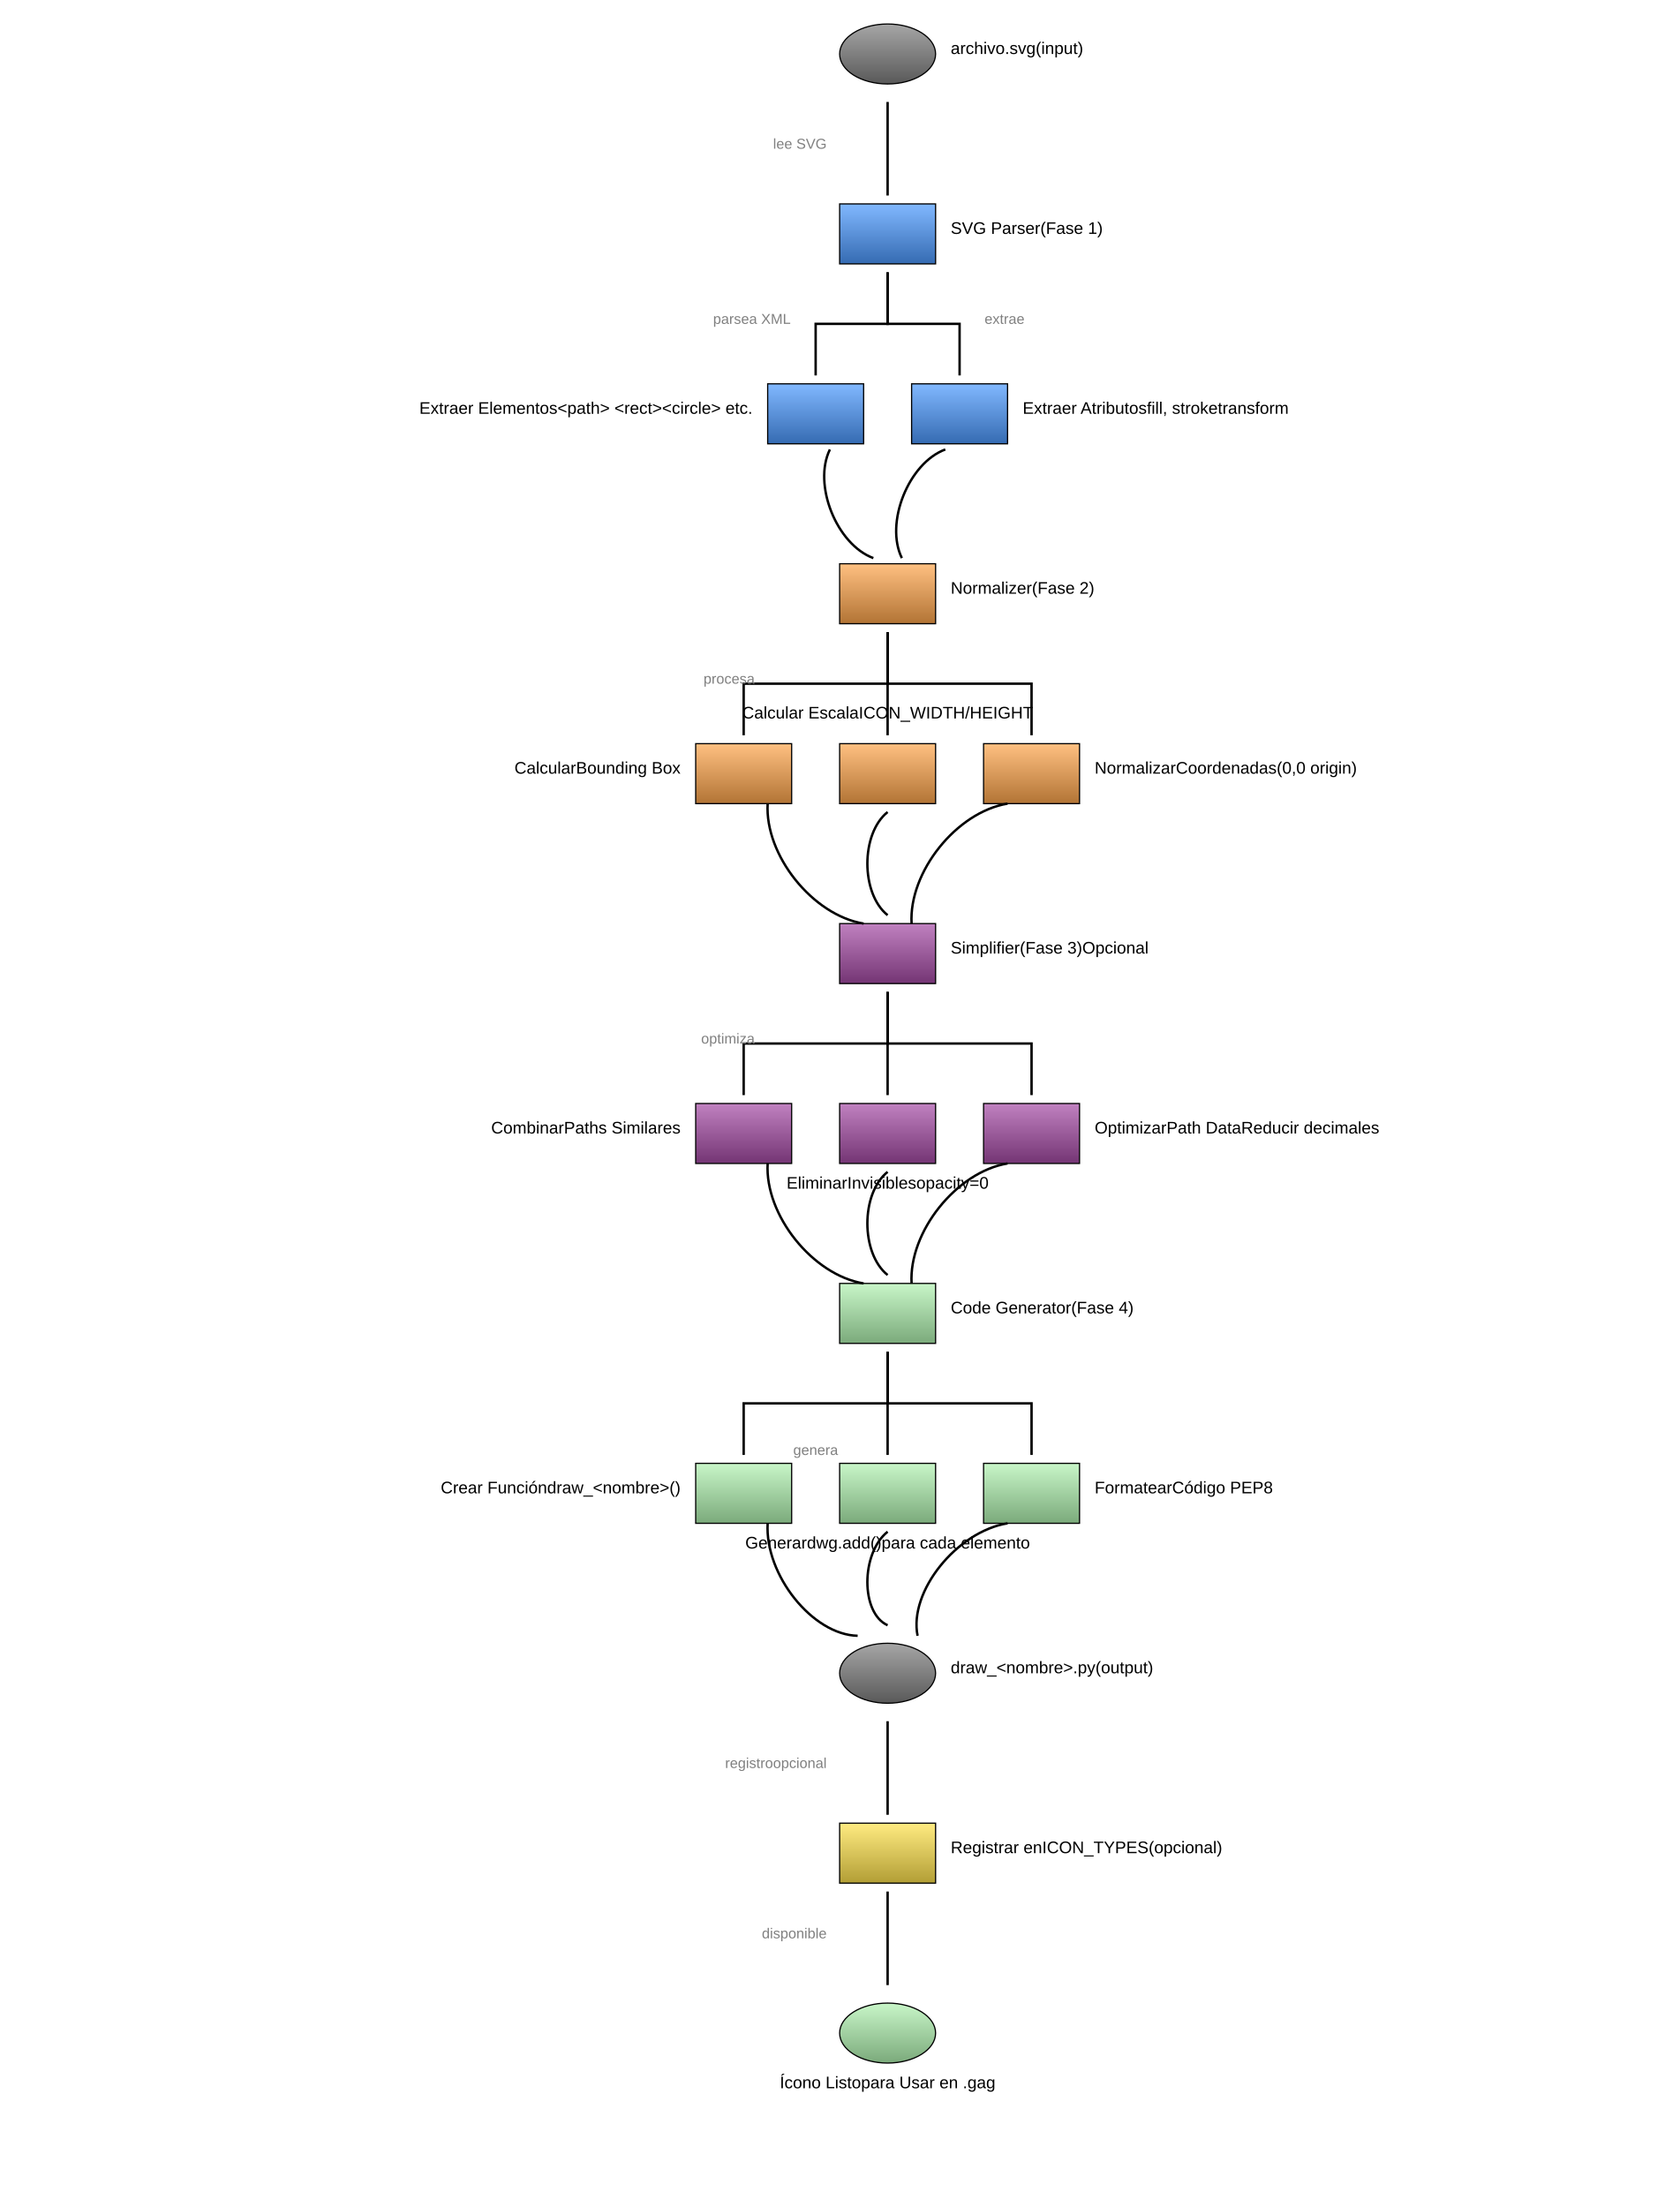
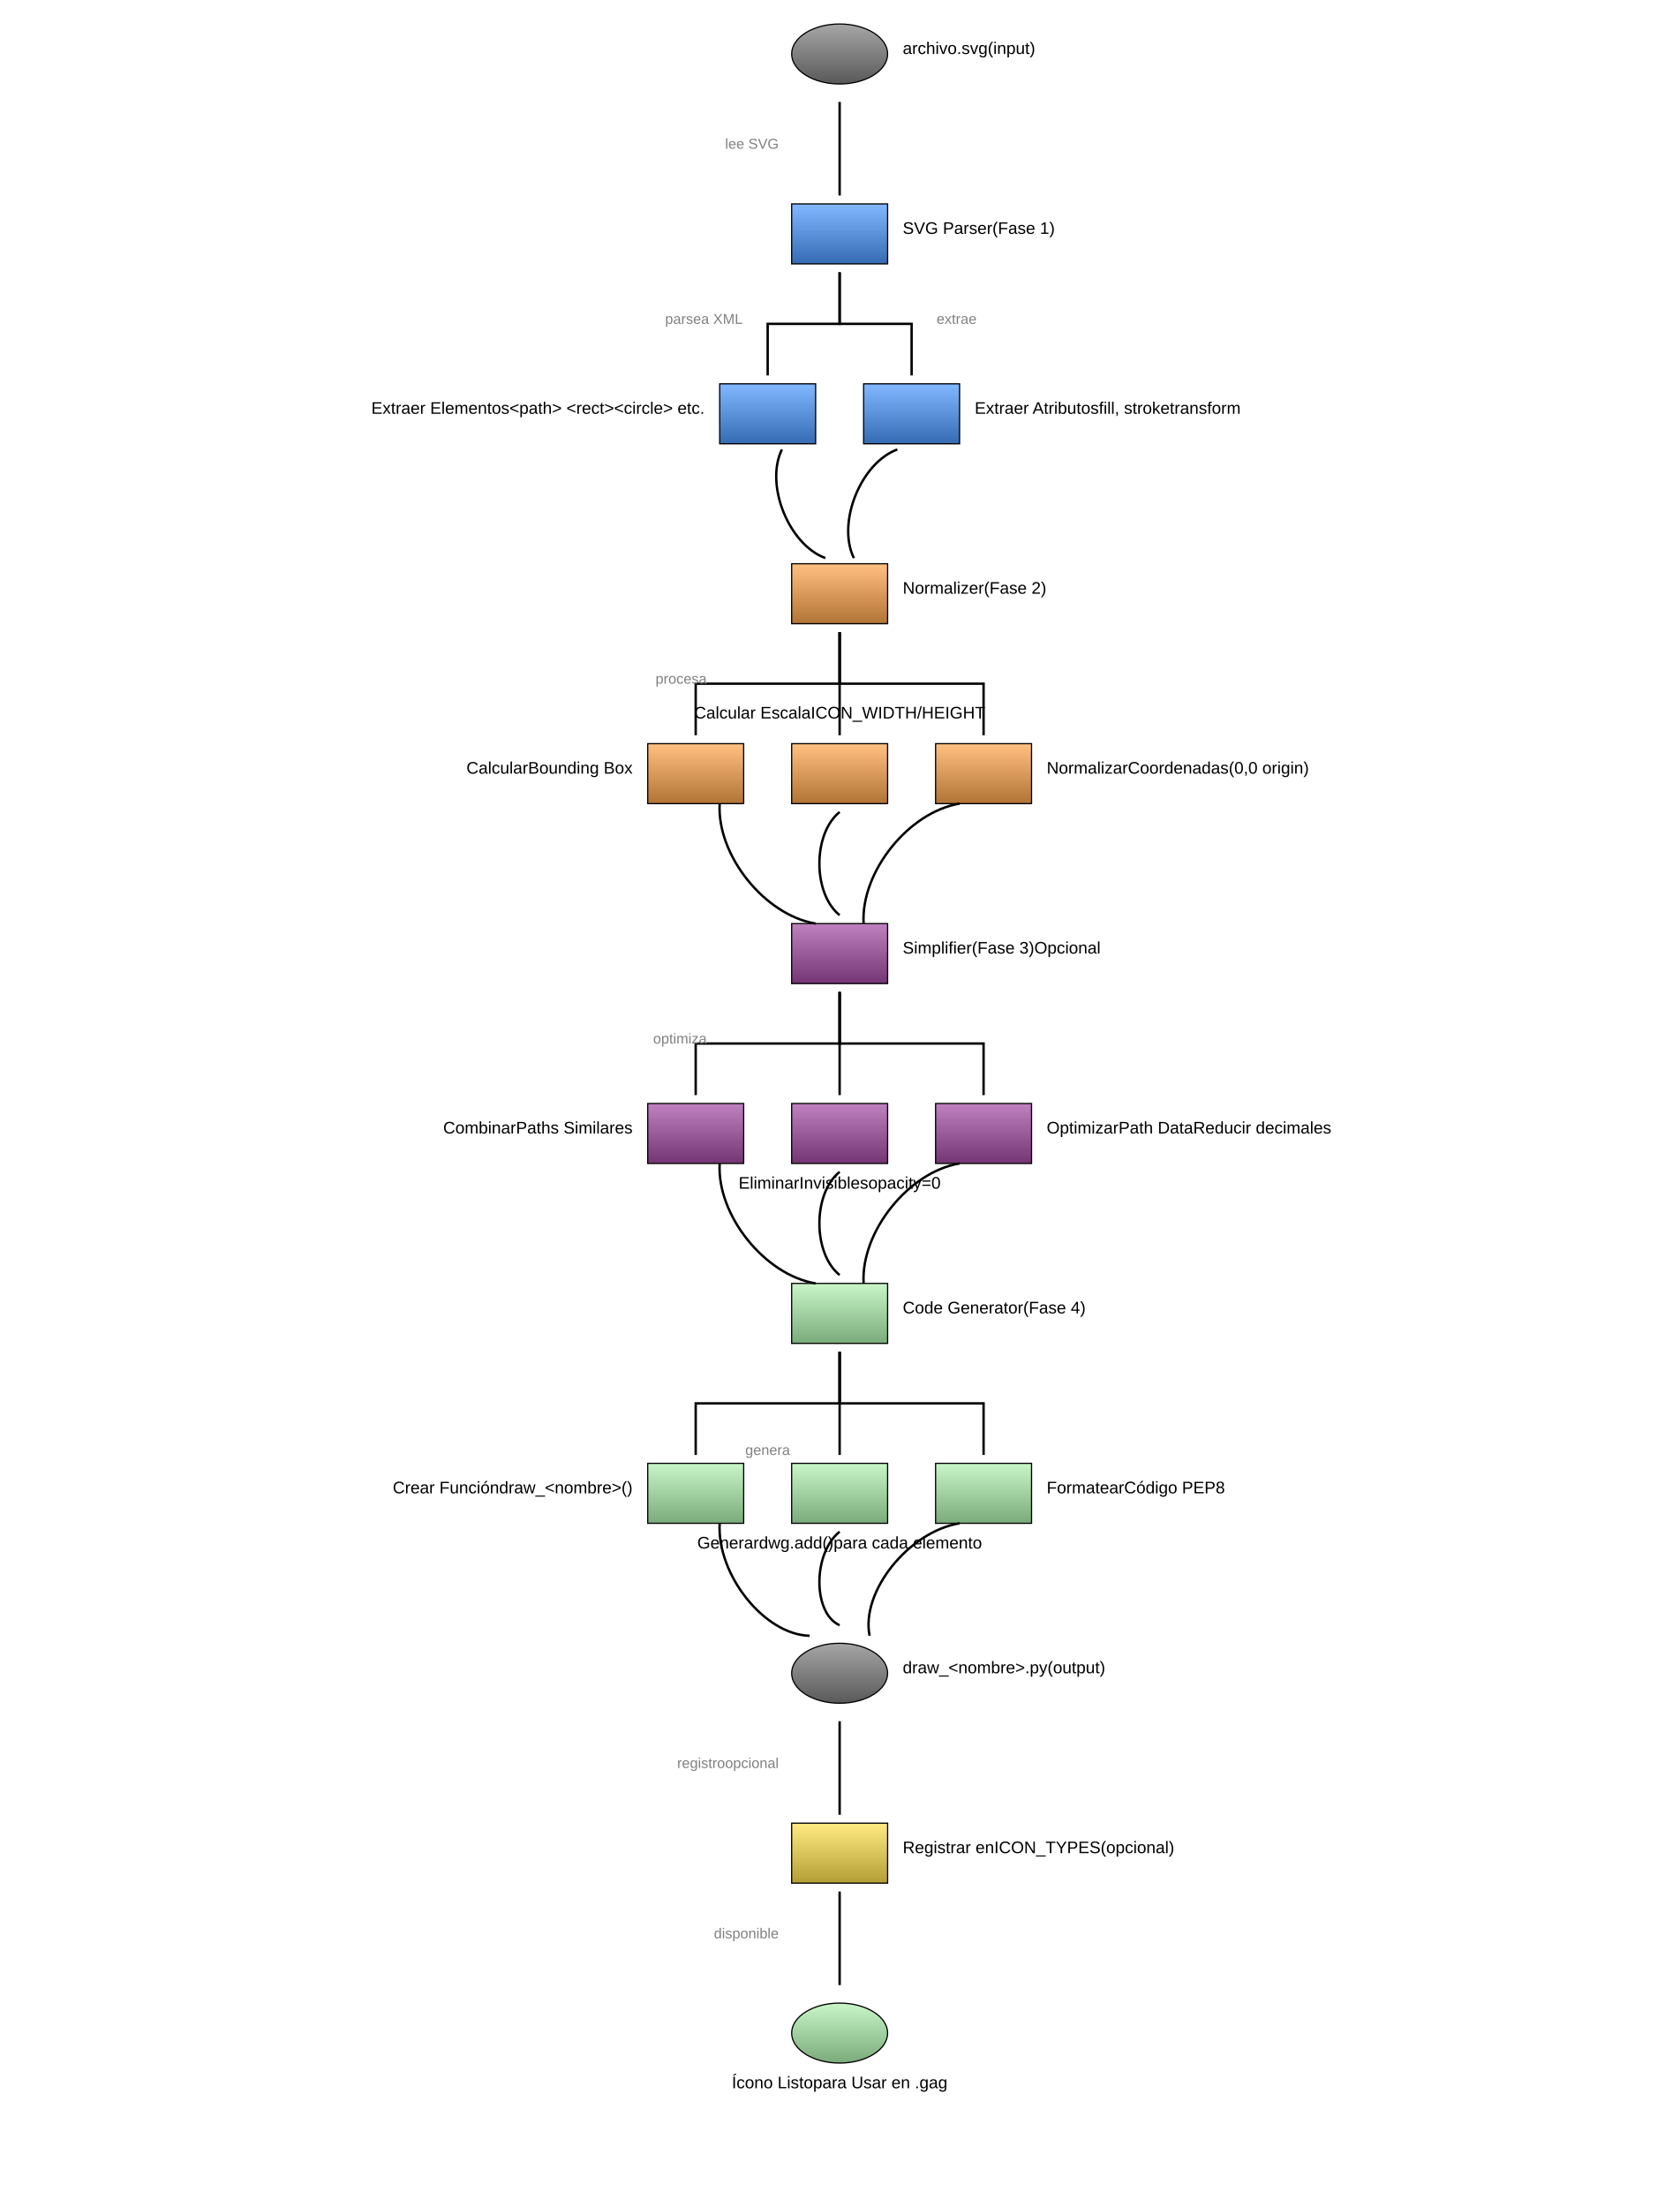
<svg xmlns="http://www.w3.org/2000/svg" baseProfile="full" height="1840" version="1.1" viewBox="0,0,1400,1840" width="1400">
  <defs>
    <marker id="arrow-end" markerHeight="10" markerWidth="10" orient="auto" refX="10" refY="5">
      <path d="M 0 0 L 10 5 L 0 10 z" fill="black" />
    </marker>
    <marker id="arrow-start" markerHeight="10" markerWidth="10" orient="auto" refX="0" refY="5">
      <path d="M 10 0 L 0 5 L 10 10 z" fill="black" />
    </marker>
    <linearGradient id="gradient-input_svg" x1="0%" x2="0%" y1="0%" y2="100%">
      <stop offset="0%" stop-color="#a6a6a6" />
      <stop offset="100%" stop-color="#595959" />
    </linearGradient>
    <linearGradient id="gradient-parser" x1="0%" x2="0%" y1="0%" y2="100%">
      <stop offset="0%" stop-color="#81b8ff" />
      <stop offset="100%" stop-color="#356bb2" />
    </linearGradient>
    <linearGradient id="gradient-extract_elements" x1="0%" x2="0%" y1="0%" y2="100%">
      <stop offset="0%" stop-color="#81b8ff" />
      <stop offset="100%" stop-color="#356bb2" />
    </linearGradient>
    <linearGradient id="gradient-extract_attrs" x1="0%" x2="0%" y1="0%" y2="100%">
      <stop offset="0%" stop-color="#81b8ff" />
      <stop offset="100%" stop-color="#356bb2" />
    </linearGradient>
    <linearGradient id="gradient-normalizer" x1="0%" x2="0%" y1="0%" y2="100%">
      <stop offset="0%" stop-color="#ffc081" />
      <stop offset="100%" stop-color="#b27435" />
    </linearGradient>
    <linearGradient id="gradient-calc_bbox" x1="0%" x2="0%" y1="0%" y2="100%">
      <stop offset="0%" stop-color="#ffc081" />
      <stop offset="100%" stop-color="#b27435" />
    </linearGradient>
    <linearGradient id="gradient-calc_scale" x1="0%" x2="0%" y1="0%" y2="100%">
      <stop offset="0%" stop-color="#ffc081" />
      <stop offset="100%" stop-color="#b27435" />
    </linearGradient>
    <linearGradient id="gradient-normalize_coords" x1="0%" x2="0%" y1="0%" y2="100%">
      <stop offset="0%" stop-color="#ffc081" />
      <stop offset="100%" stop-color="#b27435" />
    </linearGradient>
    <linearGradient id="gradient-simplifier" x1="0%" x2="0%" y1="0%" y2="100%">
      <stop offset="0%" stop-color="#c081c0" />
      <stop offset="100%" stop-color="#743574" />
    </linearGradient>
    <linearGradient id="gradient-combine_paths" x1="0%" x2="0%" y1="0%" y2="100%">
      <stop offset="0%" stop-color="#c081c0" />
      <stop offset="100%" stop-color="#743574" />
    </linearGradient>
    <linearGradient id="gradient-remove_invisible" x1="0%" x2="0%" y1="0%" y2="100%">
      <stop offset="0%" stop-color="#c081c0" />
      <stop offset="100%" stop-color="#743574" />
    </linearGradient>
    <linearGradient id="gradient-optimize_paths" x1="0%" x2="0%" y1="0%" y2="100%">
      <stop offset="0%" stop-color="#c081c0" />
      <stop offset="100%" stop-color="#743574" />
    </linearGradient>
    <linearGradient id="gradient-codegen" x1="0%" x2="0%" y1="0%" y2="100%">
      <stop offset="0%" stop-color="#c8f6c8" />
      <stop offset="100%" stop-color="#7baa7b" />
    </linearGradient>
    <linearGradient id="gradient-create_function" x1="0%" x2="0%" y1="0%" y2="100%">
      <stop offset="0%" stop-color="#c8f6c8" />
      <stop offset="100%" stop-color="#7baa7b" />
    </linearGradient>
    <linearGradient id="gradient-generate_paths" x1="0%" x2="0%" y1="0%" y2="100%">
      <stop offset="0%" stop-color="#c8f6c8" />
      <stop offset="100%" stop-color="#7baa7b" />
    </linearGradient>
    <linearGradient id="gradient-format_code" x1="0%" x2="0%" y1="0%" y2="100%">
      <stop offset="0%" stop-color="#c8f6c8" />
      <stop offset="100%" stop-color="#7baa7b" />
    </linearGradient>
    <linearGradient id="gradient-output_py" x1="0%" x2="0%" y1="0%" y2="100%">
      <stop offset="0%" stop-color="#a6a6a6" />
      <stop offset="100%" stop-color="#595959" />
    </linearGradient>
    <linearGradient id="gradient-register" x1="0%" x2="0%" y1="0%" y2="100%">
      <stop offset="0%" stop-color="#ffeb81" />
      <stop offset="100%" stop-color="#b29e35" />
    </linearGradient>
    <linearGradient id="gradient-ready" x1="0%" x2="0%" y1="0%" y2="100%">
      <stop offset="0%" stop-color="#c8f6c8" />
      <stop offset="100%" stop-color="#7baa7b" />
    </linearGradient>
  </defs>
-   <ellipse cx="740.0" cy="45.0" fill="url(#gradient-input_svg)" rx="40.0" ry="25.0" stroke="black" />
-   <rect fill="url(#gradient-parser)" height="50" stroke="black" width="80" x="700.0" y="170" />
-   <rect fill="url(#gradient-extract_elements)" height="50" stroke="black" width="80" x="640.0" y="320" />
-   <rect fill="url(#gradient-extract_attrs)" height="50" stroke="black" width="80" x="760.0" y="320" />
-   <rect fill="url(#gradient-normalizer)" height="50" stroke="black" width="80" x="700.0" y="470" />
-   <rect fill="url(#gradient-calc_bbox)" height="50" stroke="black" width="80" x="580.0" y="620" />
-   <rect fill="url(#gradient-calc_scale)" height="50" stroke="black" width="80" x="700.0" y="620" />
-   <rect fill="url(#gradient-normalize_coords)" height="50" stroke="black" width="80" x="820.0" y="620" />
-   <rect fill="url(#gradient-simplifier)" height="50" stroke="black" width="80" x="700.0" y="770" />
-   <rect fill="url(#gradient-combine_paths)" height="50" stroke="black" width="80" x="580.0" y="920" />
-   <rect fill="url(#gradient-remove_invisible)" height="50" stroke="black" width="80" x="700.0" y="920" />
-   <rect fill="url(#gradient-optimize_paths)" height="50" stroke="black" width="80" x="820.0" y="920" />
-   <rect fill="url(#gradient-codegen)" height="50" stroke="black" width="80" x="700.0" y="1070" />
-   <rect fill="url(#gradient-create_function)" height="50" stroke="black" width="80" x="580.0" y="1220" />
-   <rect fill="url(#gradient-generate_paths)" height="50" stroke="black" width="80" x="700.0" y="1220" />
-   <rect fill="url(#gradient-format_code)" height="50" stroke="black" width="80" x="820.0" y="1220" />
-   <ellipse cx="740.0" cy="1395.0" fill="url(#gradient-output_py)" rx="40.0" ry="25.0" stroke="black" />
-   <rect fill="url(#gradient-register)" height="50" stroke="black" width="80" x="700.0" y="1520" />
-   <ellipse cx="740.0" cy="1695.0" fill="url(#gradient-ready)" rx="40.0" ry="25.0" stroke="black" />
-   <line stroke="black" stroke-width="2" x1="740.0" x2="740.0" y1="85.0" y2="163.0" />
-   <polyline fill="none" points="740.0,227.0 740.0,270.0 680.0,270.0 680.0,313.0" stroke="black" stroke-width="2" />
-   <polyline fill="none" points="740.0,227.0 740.0,270.0 800.0,270.0 800.0,313.0" stroke="black" stroke-width="2" />
-   <path d="M 691.885,374.711 C 677.5,404.0 697.5,454.0 728.115,465.289" fill="none" stroke="black" stroke-width="2" />
-   <path d="M 788.115,374.711 C 757.5,386.0 737.5,436.0 751.885,465.289" fill="none" stroke="black" stroke-width="2" />
-   <polyline fill="none" points="740.0,527.0 740.0,570.0 620.0,570.0 620.0,613.0" stroke="black" stroke-width="2" />
-   <polyline fill="none" points="740.0,527.0 740.0,613.0" stroke="black" stroke-width="2" />
-   <polyline fill="none" points="740.0,527.0 740.0,570.0 860.0,570.0 860.0,613.0" stroke="black" stroke-width="2" />
-   <path d="M 639.99,669.988 C 637.5,713.0 677.5,763.0 720.01,770.012" fill="none" stroke="black" stroke-width="2" />
-   <path d="M 740.0,677.0 C 717.5,695.0 717.5,745.0 740.0,763.0" fill="none" stroke="black" stroke-width="2" />
-   <path d="M 840.01,669.988 C 797.5,677.0 757.5,727.0 759.99,770.012" fill="none" stroke="black" stroke-width="2" />
-   <polyline fill="none" points="740.0,827.0 740.0,870.0 620.0,870.0 620.0,913.0" stroke="black" stroke-width="2" />
-   <polyline fill="none" points="740.0,827.0 740.0,913.0" stroke="black" stroke-width="2" />
-   <polyline fill="none" points="740.0,827.0 740.0,870.0 860.0,870.0 860.0,913.0" stroke="black" stroke-width="2" />
-   <path d="M 639.99,969.988 C 637.5,1013.0 677.5,1063.0 720.01,1070.012" fill="none" stroke="black" stroke-width="2" />
-   <path d="M 740.0,977.0 C 717.5,995.0 717.5,1045.0 740.0,1063.0" fill="none" stroke="black" stroke-width="2" />
-   <path d="M 840.01,969.988 C 797.5,977.0 757.5,1027.0 759.99,1070.012" fill="none" stroke="black" stroke-width="2" />
-   <polyline fill="none" points="740.0,1127.0 740.0,1170.0 620.0,1170.0 620.0,1213.0" stroke="black" stroke-width="2" />
-   <polyline fill="none" points="740.0,1127.0 740.0,1213.0" stroke="black" stroke-width="2" />
-   <polyline fill="none" points="740.0,1127.0 740.0,1170.0 860.0,1170.0 860.0,1213.0" stroke="black" stroke-width="2" />
-   <path d="M 639.99,1269.988 C 637.5,1313.0 677.5,1363.0 715.012,1363.765" fill="none" stroke="black" stroke-width="2" />
-   <path d="M 740.0,1277.0 C 717.5,1295.0 717.5,1345.0 740.0,1355.0" fill="none" stroke="black" stroke-width="2" />
-   <path d="M 840.01,1269.988 C 797.5,1277.0 757.5,1327.0 764.988,1363.765" fill="none" stroke="black" stroke-width="2" />
-   <line stroke="black" stroke-width="2" x1="740.0" x2="740.0" y1="1435.0" y2="1513.0" />
-   <line stroke="black" stroke-width="2" x1="740.0" x2="740.0" y1="1577.0" y2="1655.0" />
-   <text fill="black" font-family="Arial, sans-serif" font-size="14px" text-anchor="start" x="792.6" y="45.0">archivo.svg
+   <ellipse cx="700.0" cy="45.0" fill="url(#gradient-input_svg)" rx="40.0" ry="25.0" stroke="black" />
+   <rect fill="url(#gradient-parser)" height="50" stroke="black" width="80" x="660.0" y="170" />
+   <rect fill="url(#gradient-extract_elements)" height="50" stroke="black" width="80" x="600.0" y="320" />
+   <rect fill="url(#gradient-extract_attrs)" height="50" stroke="black" width="80" x="720.0" y="320" />
+   <rect fill="url(#gradient-normalizer)" height="50" stroke="black" width="80" x="660.0" y="470" />
+   <rect fill="url(#gradient-calc_bbox)" height="50" stroke="black" width="80" x="540.0" y="620" />
+   <rect fill="url(#gradient-calc_scale)" height="50" stroke="black" width="80" x="660.0" y="620" />
+   <rect fill="url(#gradient-normalize_coords)" height="50" stroke="black" width="80" x="780.0" y="620" />
+   <rect fill="url(#gradient-simplifier)" height="50" stroke="black" width="80" x="660.0" y="770" />
+   <rect fill="url(#gradient-combine_paths)" height="50" stroke="black" width="80" x="540.0" y="920" />
+   <rect fill="url(#gradient-remove_invisible)" height="50" stroke="black" width="80" x="660.0" y="920" />
+   <rect fill="url(#gradient-optimize_paths)" height="50" stroke="black" width="80" x="780.0" y="920" />
+   <rect fill="url(#gradient-codegen)" height="50" stroke="black" width="80" x="660.0" y="1070" />
+   <rect fill="url(#gradient-create_function)" height="50" stroke="black" width="80" x="540.0" y="1220" />
+   <rect fill="url(#gradient-generate_paths)" height="50" stroke="black" width="80" x="660.0" y="1220" />
+   <rect fill="url(#gradient-format_code)" height="50" stroke="black" width="80" x="780.0" y="1220" />
+   <ellipse cx="700.0" cy="1395.0" fill="url(#gradient-output_py)" rx="40.0" ry="25.0" stroke="black" />
+   <rect fill="url(#gradient-register)" height="50" stroke="black" width="80" x="660.0" y="1520" />
+   <ellipse cx="700.0" cy="1695.0" fill="url(#gradient-ready)" rx="40.0" ry="25.0" stroke="black" />
+   <line stroke="black" stroke-width="2" x1="700.0" x2="700.0" y1="85.0" y2="163.0" />
+   <polyline fill="none" points="700.0,227.0 700.0,270.0 640.0,270.0 640.0,313.0" stroke="black" stroke-width="2" />
+   <polyline fill="none" points="700.0,227.0 700.0,270.0 760.0,270.0 760.0,313.0" stroke="black" stroke-width="2" />
+   <path d="M 651.885,374.711 C 637.5,404.0 657.5,454.0 688.115,465.289" fill="none" stroke="black" stroke-width="2" />
+   <path d="M 748.115,374.711 C 717.5,386.0 697.5,436.0 711.885,465.289" fill="none" stroke="black" stroke-width="2" />
+   <polyline fill="none" points="700.0,527.0 700.0,570.0 580.0,570.0 580.0,613.0" stroke="black" stroke-width="2" />
+   <polyline fill="none" points="700.0,527.0 700.0,613.0" stroke="black" stroke-width="2" />
+   <polyline fill="none" points="700.0,527.0 700.0,570.0 820.0,570.0 820.0,613.0" stroke="black" stroke-width="2" />
+   <path d="M 599.99,669.988 C 597.5,713.0 637.5,763.0 680.01,770.012" fill="none" stroke="black" stroke-width="2" />
+   <path d="M 700.0,677.0 C 677.5,695.0 677.5,745.0 700.0,763.0" fill="none" stroke="black" stroke-width="2" />
+   <path d="M 800.01,669.988 C 757.5,677.0 717.5,727.0 719.99,770.012" fill="none" stroke="black" stroke-width="2" />
+   <polyline fill="none" points="700.0,827.0 700.0,870.0 580.0,870.0 580.0,913.0" stroke="black" stroke-width="2" />
+   <polyline fill="none" points="700.0,827.0 700.0,913.0" stroke="black" stroke-width="2" />
+   <polyline fill="none" points="700.0,827.0 700.0,870.0 820.0,870.0 820.0,913.0" stroke="black" stroke-width="2" />
+   <path d="M 599.99,969.988 C 597.5,1013.0 637.5,1063.0 680.01,1070.012" fill="none" stroke="black" stroke-width="2" />
+   <path d="M 700.0,977.0 C 677.5,995.0 677.5,1045.0 700.0,1063.0" fill="none" stroke="black" stroke-width="2" />
+   <path d="M 800.01,969.988 C 757.5,977.0 717.5,1027.0 719.99,1070.012" fill="none" stroke="black" stroke-width="2" />
+   <polyline fill="none" points="700.0,1127.0 700.0,1170.0 580.0,1170.0 580.0,1213.0" stroke="black" stroke-width="2" />
+   <polyline fill="none" points="700.0,1127.0 700.0,1213.0" stroke="black" stroke-width="2" />
+   <polyline fill="none" points="700.0,1127.0 700.0,1170.0 820.0,1170.0 820.0,1213.0" stroke="black" stroke-width="2" />
+   <path d="M 599.99,1269.988 C 597.5,1313.0 637.5,1363.0 675.012,1363.765" fill="none" stroke="black" stroke-width="2" />
+   <path d="M 700.0,1277.0 C 677.5,1295.0 677.5,1345.0 700.0,1355.0" fill="none" stroke="black" stroke-width="2" />
+   <path d="M 800.01,1269.988 C 757.5,1277.0 717.5,1327.0 724.988,1363.765" fill="none" stroke="black" stroke-width="2" />
+   <line stroke="black" stroke-width="2" x1="700.0" x2="700.0" y1="1435.0" y2="1513.0" />
+   <line stroke="black" stroke-width="2" x1="700.0" x2="700.0" y1="1577.0" y2="1655.0" />
+   <text fill="black" font-family="Arial, sans-serif" font-size="14px" text-anchor="start" x="752.6" y="45.0">archivo.svg
(input)</text>
-   <text fill="black" font-family="Arial, sans-serif" font-size="14px" text-anchor="start" x="792.6" y="195.0">SVG Parser
+   <text fill="black" font-family="Arial, sans-serif" font-size="14px" text-anchor="start" x="752.6" y="195.0">SVG Parser
(Fase 1)</text>
-   <text fill="black" font-family="Arial, sans-serif" font-size="14px" text-anchor="end" x="627.4" y="345.0">Extraer Elementos
+   <text fill="black" font-family="Arial, sans-serif" font-size="14px" text-anchor="end" x="587.4" y="345.0">Extraer Elementos
&lt;path&gt; &lt;rect&gt;
&lt;circle&gt; etc.</text>
-   <text fill="black" font-family="Arial, sans-serif" font-size="14px" text-anchor="start" x="852.6" y="345.0">Extraer Atributos
+   <text fill="black" font-family="Arial, sans-serif" font-size="14px" text-anchor="start" x="812.6" y="345.0">Extraer Atributos
fill, stroke
transform</text>
-   <text fill="black" font-family="Arial, sans-serif" font-size="14px" text-anchor="start" x="792.6" y="495.0">Normalizer
+   <text fill="black" font-family="Arial, sans-serif" font-size="14px" text-anchor="start" x="752.6" y="495.0">Normalizer
(Fase 2)</text>
-   <text fill="black" font-family="Arial, sans-serif" font-size="14px" text-anchor="end" x="567.4" y="645.0">Calcular
+   <text fill="black" font-family="Arial, sans-serif" font-size="14px" text-anchor="end" x="527.4" y="645.0">Calcular
Bounding Box</text>
-   <text fill="black" font-family="Arial, sans-serif" font-size="14px" text-anchor="middle" x="740.0" y="599.0">Calcular Escala
+   <text fill="black" font-family="Arial, sans-serif" font-size="14px" text-anchor="middle" x="700.0" y="599.0">Calcular Escala
ICON_WIDTH/HEIGHT</text>
-   <text fill="black" font-family="Arial, sans-serif" font-size="14px" text-anchor="start" x="912.6" y="645.0">Normalizar
+   <text fill="black" font-family="Arial, sans-serif" font-size="14px" text-anchor="start" x="872.6" y="645.0">Normalizar
Coordenadas
(0,0 origin)</text>
-   <text fill="black" font-family="Arial, sans-serif" font-size="14px" text-anchor="start" x="792.6" y="795.0">Simplifier
+   <text fill="black" font-family="Arial, sans-serif" font-size="14px" text-anchor="start" x="752.6" y="795.0">Simplifier
(Fase 3)
Opcional</text>
-   <text fill="black" font-family="Arial, sans-serif" font-size="14px" text-anchor="end" x="567.4" y="945.0">Combinar
+   <text fill="black" font-family="Arial, sans-serif" font-size="14px" text-anchor="end" x="527.4" y="945.0">Combinar
Paths Similares</text>
-   <text fill="black" font-family="Arial, sans-serif" font-size="14px" text-anchor="middle" x="740.0" y="991.0">Eliminar
+   <text fill="black" font-family="Arial, sans-serif" font-size="14px" text-anchor="middle" x="700.0" y="991.0">Eliminar
Invisibles
opacity=0</text>
-   <text fill="black" font-family="Arial, sans-serif" font-size="14px" text-anchor="start" x="912.6" y="945.0">Optimizar
+   <text fill="black" font-family="Arial, sans-serif" font-size="14px" text-anchor="start" x="872.6" y="945.0">Optimizar
Path Data
Reducir decimales</text>
-   <text fill="black" font-family="Arial, sans-serif" font-size="14px" text-anchor="start" x="792.6" y="1095.0">Code Generator
+   <text fill="black" font-family="Arial, sans-serif" font-size="14px" text-anchor="start" x="752.6" y="1095.0">Code Generator
(Fase 4)</text>
-   <text fill="black" font-family="Arial, sans-serif" font-size="14px" text-anchor="end" x="567.4" y="1245.0">Crear Función
+   <text fill="black" font-family="Arial, sans-serif" font-size="14px" text-anchor="end" x="527.4" y="1245.0">Crear Función
draw_&lt;nombre&gt;()</text>
-   <text fill="black" font-family="Arial, sans-serif" font-size="14px" text-anchor="middle" x="740.0" y="1291.0">Generar
+   <text fill="black" font-family="Arial, sans-serif" font-size="14px" text-anchor="middle" x="700.0" y="1291.0">Generar
dwg.add()
para cada elemento</text>
-   <text fill="black" font-family="Arial, sans-serif" font-size="14px" text-anchor="start" x="912.6" y="1245.0">Formatear
+   <text fill="black" font-family="Arial, sans-serif" font-size="14px" text-anchor="start" x="872.6" y="1245.0">Formatear
Código PEP8</text>
-   <text fill="black" font-family="Arial, sans-serif" font-size="14px" text-anchor="start" x="792.6" y="1395.0">draw_&lt;nombre&gt;.py
+   <text fill="black" font-family="Arial, sans-serif" font-size="14px" text-anchor="start" x="752.6" y="1395.0">draw_&lt;nombre&gt;.py
(output)</text>
-   <text fill="black" font-family="Arial, sans-serif" font-size="14px" text-anchor="start" x="792.6" y="1545.0">Registrar en
+   <text fill="black" font-family="Arial, sans-serif" font-size="14px" text-anchor="start" x="752.6" y="1545.0">Registrar en
ICON_TYPES
(opcional)</text>
-   <text fill="black" font-family="Arial, sans-serif" font-size="14px" text-anchor="middle" x="740.0" y="1741.0">Ícono Listo
+   <text fill="black" font-family="Arial, sans-serif" font-size="14px" text-anchor="middle" x="700.0" y="1741.0">Ícono Listo
para Usar en .gag</text>
-   <text fill="gray" font-family="Arial, sans-serif" font-size="12px" text-anchor="end" x="689.2" y="124.0">lee SVG</text>
-   <text fill="gray" font-family="Arial, sans-serif" font-size="12px" text-anchor="end" x="659.2" y="270.0">parsea XML</text>
-   <text fill="gray" font-family="Arial, sans-serif" font-size="12px" text-anchor="start" x="820.8" y="270.0">extrae</text>
-   <text fill="gray" font-family="Arial, sans-serif" font-size="12px" text-anchor="end" x="629.2" y="570.0">procesa</text>
-   <text fill="gray" font-family="Arial, sans-serif" font-size="12px" text-anchor="end" x="629.2" y="870.0">optimiza</text>
-   <text fill="gray" font-family="Arial, sans-serif" font-size="12px" text-anchor="middle" x="680.0" y="1213.0">genera</text>
-   <text fill="gray" font-family="Arial, sans-serif" font-size="12px" text-anchor="end" x="689.2" y="1474.0">registro
+   <text fill="gray" font-family="Arial, sans-serif" font-size="12px" text-anchor="end" x="649.2" y="124.0">lee SVG</text>
+   <text fill="gray" font-family="Arial, sans-serif" font-size="12px" text-anchor="end" x="619.2" y="270.0">parsea XML</text>
+   <text fill="gray" font-family="Arial, sans-serif" font-size="12px" text-anchor="start" x="780.8" y="270.0">extrae</text>
+   <text fill="gray" font-family="Arial, sans-serif" font-size="12px" text-anchor="end" x="589.2" y="570.0">procesa</text>
+   <text fill="gray" font-family="Arial, sans-serif" font-size="12px" text-anchor="end" x="589.2" y="870.0">optimiza</text>
+   <text fill="gray" font-family="Arial, sans-serif" font-size="12px" text-anchor="middle" x="640.0" y="1213.0">genera</text>
+   <text fill="gray" font-family="Arial, sans-serif" font-size="12px" text-anchor="end" x="649.2" y="1474.0">registro
opcional</text>
-   <text fill="gray" font-family="Arial, sans-serif" font-size="12px" text-anchor="end" x="689.2" y="1616.0">disponible</text>
+   <text fill="gray" font-family="Arial, sans-serif" font-size="12px" text-anchor="end" x="649.2" y="1616.0">disponible</text>
</svg>
